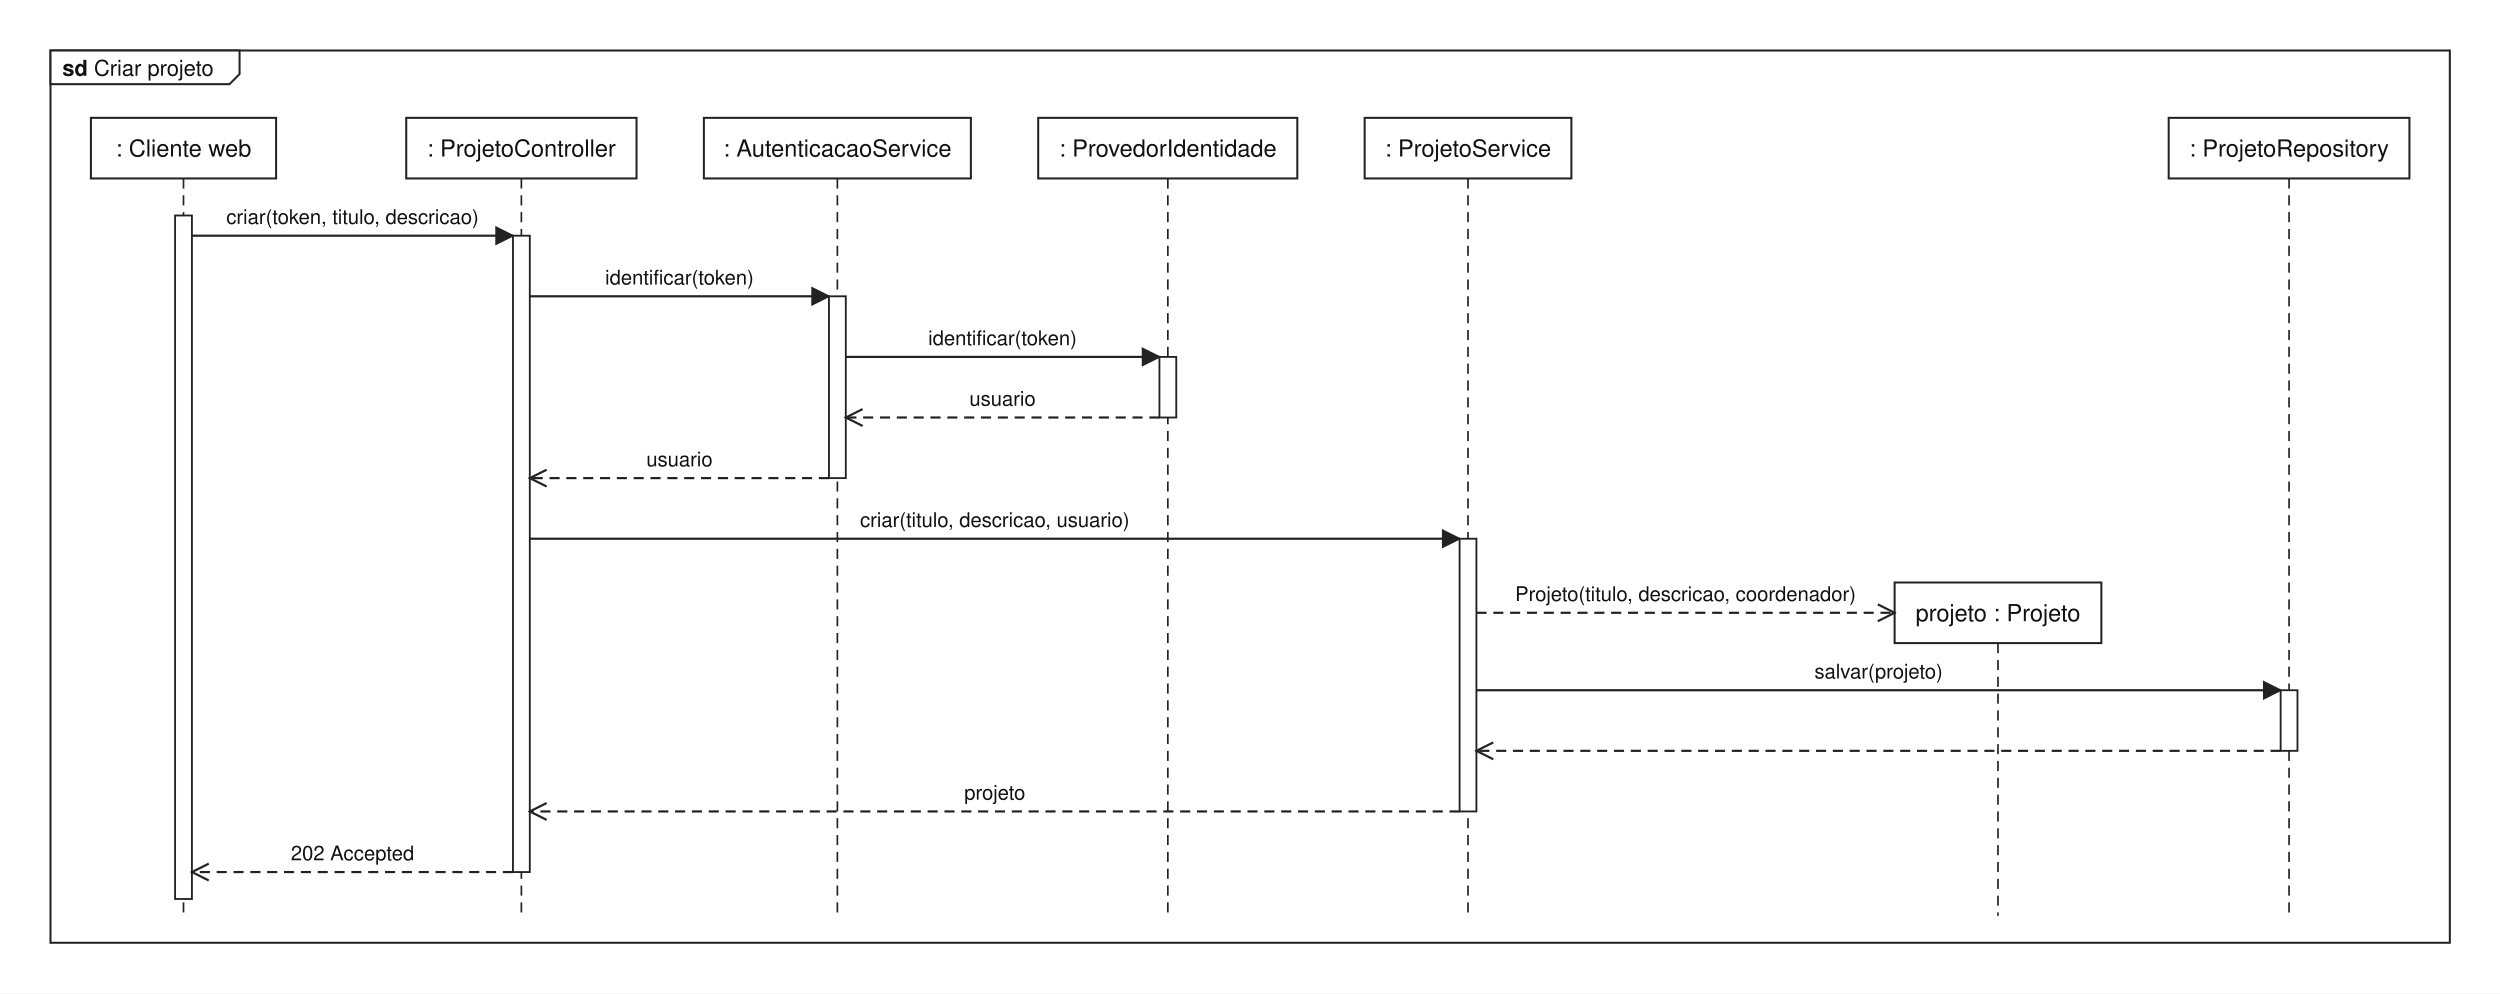
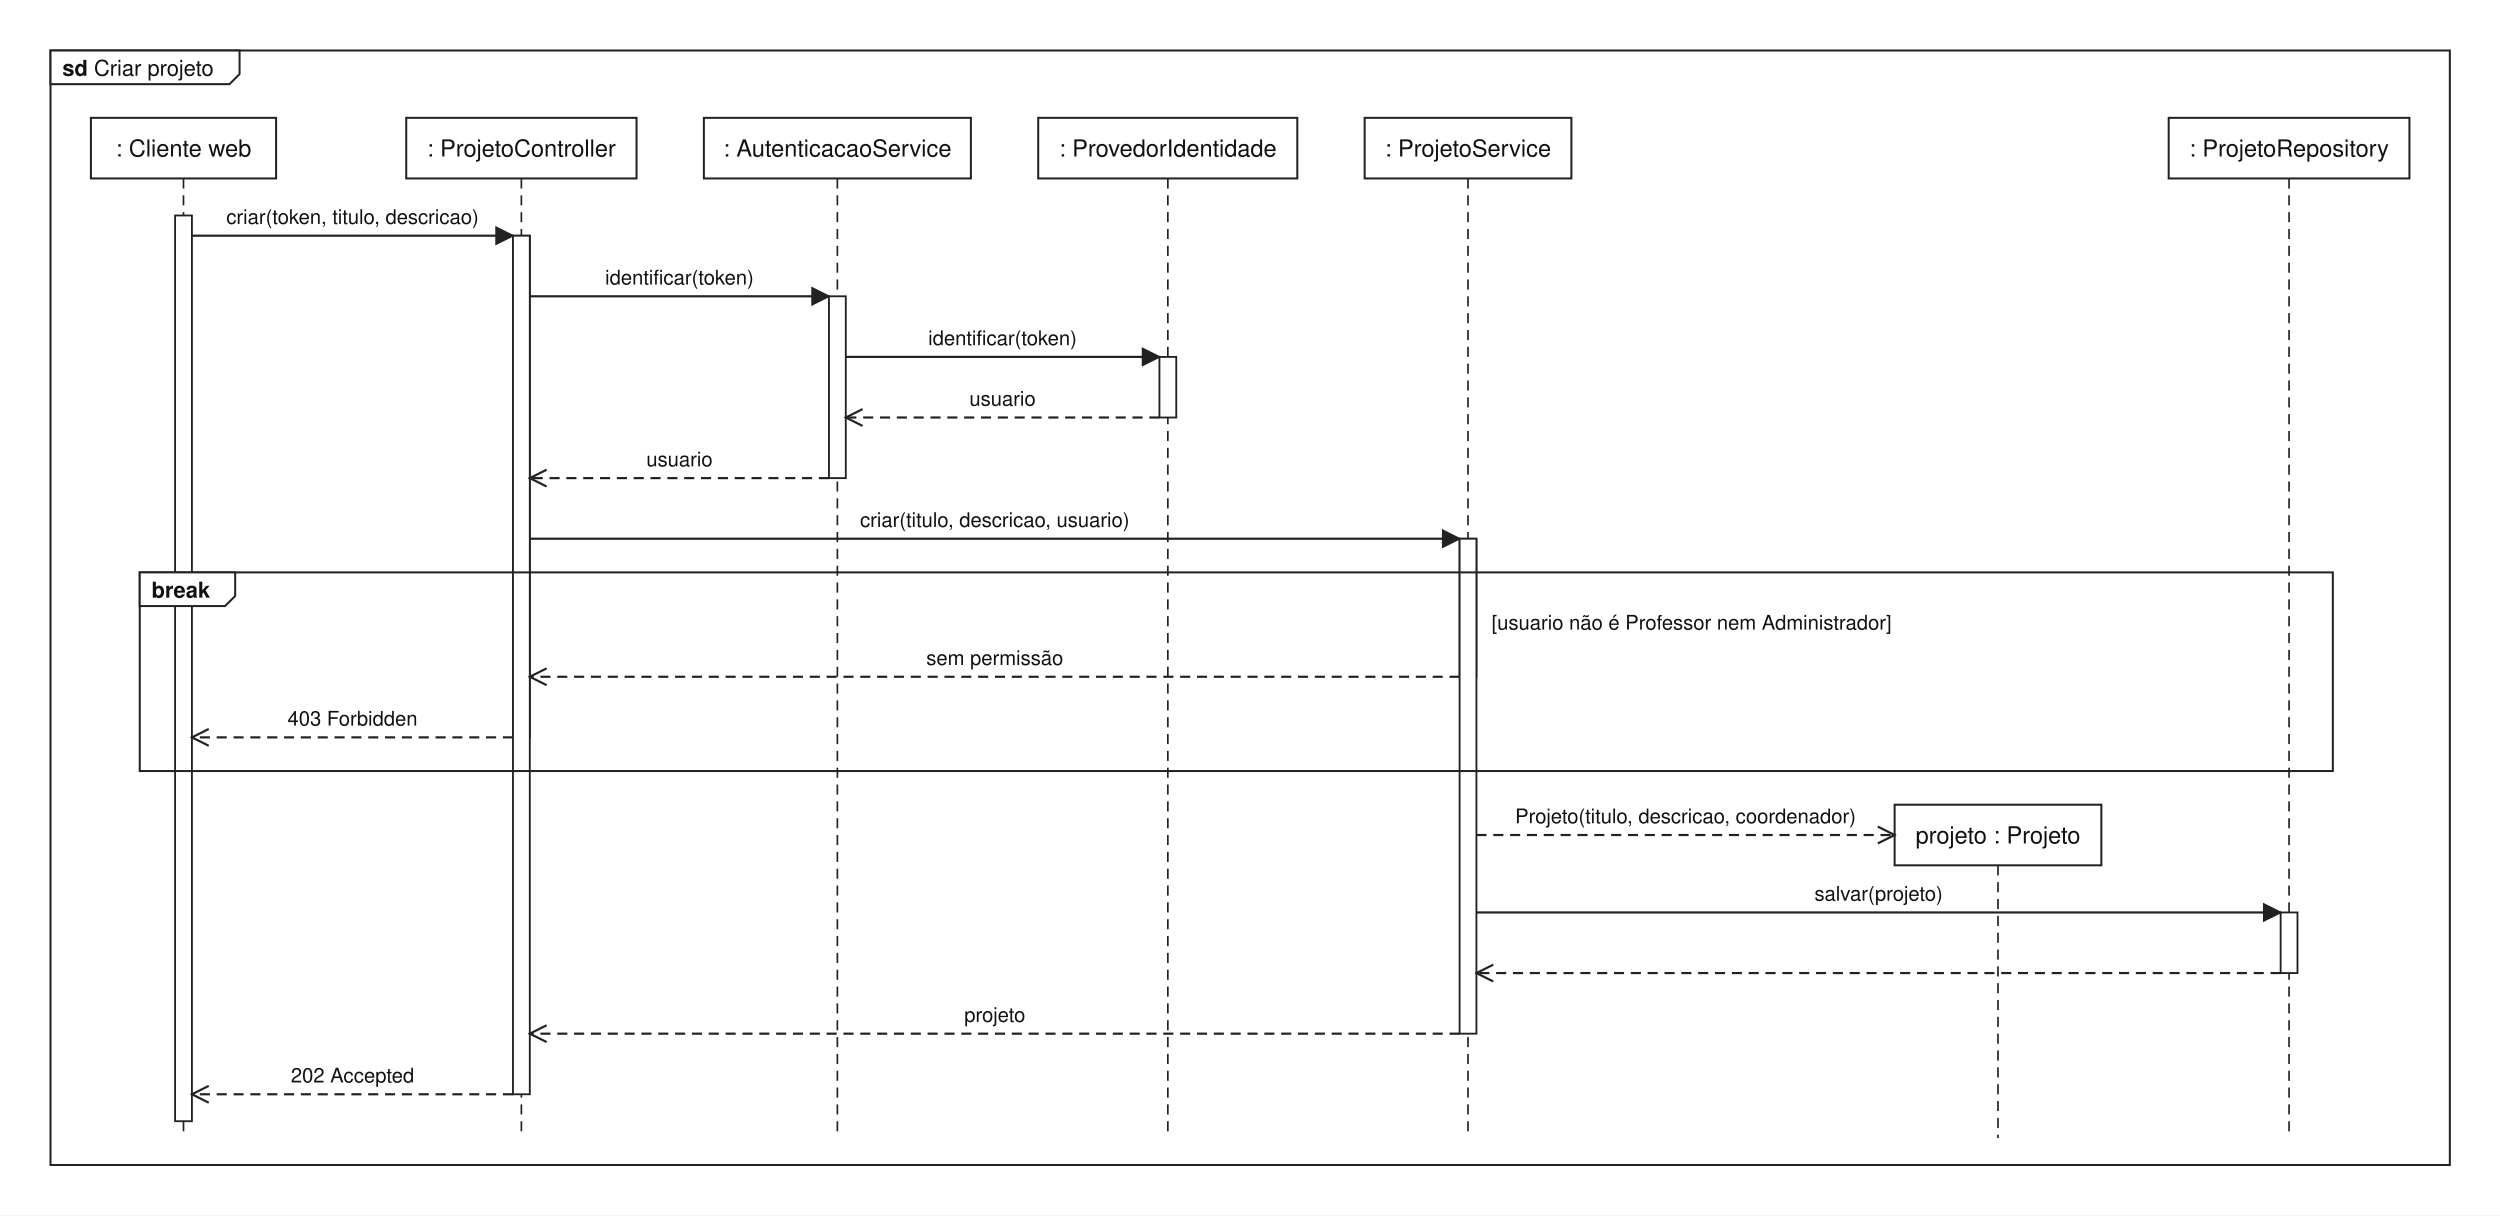
- <svg xmlns="http://www.w3.org/2000/svg" width="1485" height="590" viewBox="0 0 1485 590" font-family="Helvetica, Arial, 'Liberation Sans', sans-serif">
+ <svg xmlns="http://www.w3.org/2000/svg" width="1485" height="722" viewBox="0 0 1485 722" font-family="Helvetica, Arial, 'Liberation Sans', sans-serif">
  <defs>
    <marker id="seta" viewBox="0 0 12 12" refX="11" refY="6" markerWidth="12" markerHeight="12" orient="auto-start-reverse" markerUnits="userSpaceOnUse">
      <path d="M1,1 L11,6 L1,11" fill="none" stroke="#222" stroke-width="1.3" />
    </marker>
    <marker id="seta_cheia" viewBox="0 0 12 12" refX="11" refY="6" markerWidth="12" markerHeight="12" orient="auto-start-reverse" markerUnits="userSpaceOnUse">
      <path d="M1,1 L11,6 L1,11 Z" fill="#222" stroke="#222" stroke-width="1" />
    </marker>
    <marker id="triangulo" viewBox="0 0 16 16" refX="15" refY="8" markerWidth="16" markerHeight="16" orient="auto-start-reverse" markerUnits="userSpaceOnUse">
      <path d="M1,1 L15,8 L1,15 Z" fill="#fff" stroke="#222" stroke-width="1.3" />
    </marker>
    <marker id="losango" viewBox="0 0 22 12" refX="21" refY="6" markerWidth="22" markerHeight="12" orient="auto-start-reverse" markerUnits="userSpaceOnUse">
      <path d="M1,6 L11,1 L21,6 L11,11 Z" fill="#222" stroke="#222" stroke-width="1.2" />
    </marker>
    <marker id="losango_vazio" viewBox="0 0 22 12" refX="21" refY="6" markerWidth="22" markerHeight="12" orient="auto-start-reverse" markerUnits="userSpaceOnUse">
      <path d="M1,6 L11,1 L21,6 L11,11 Z" fill="#fff" stroke="#222" stroke-width="1.2" />
    </marker>
  </defs>
-   <rect width="1485" height="590" fill="#fff" />
-   <rect x="30.0" y="30.0" width="1425.2" height="530.0" fill="none" stroke="#222" stroke-width="1.2" />
+   <rect width="1485" height="722" fill="#fff" />
+   <rect x="30.0" y="30.0" width="1425.2" height="662.0" fill="none" stroke="#222" stroke-width="1.2" />
  <path d="M30.0,30.0 H142.3 V44.0 L136.3,50.0 H30.0 Z" fill="#fff" stroke="#222" stroke-width="1.2" />
  <text x="37.0" y="45.0" font-size="13" text-anchor="start" font-weight="bold" font-style="normal" fill="#111">sd</text>
  <text x="55.8" y="45.0" font-size="13" text-anchor="start" font-weight="normal" font-style="normal" fill="#111">Criar projeto</text>
-   <line x1="109.0" y1="106.0" x2="109.0" y2="544.0" stroke="#222" stroke-width="1" stroke-dasharray="6,4" />
-   <line x1="309.7" y1="106.0" x2="309.7" y2="544.0" stroke="#222" stroke-width="1" stroke-dasharray="6,4" />
-   <line x1="497.4" y1="106.0" x2="497.4" y2="544.0" stroke="#222" stroke-width="1" stroke-dasharray="6,4" />
-   <line x1="693.7" y1="106.0" x2="693.7" y2="544.0" stroke="#222" stroke-width="1" stroke-dasharray="6,4" />
-   <line x1="872.0" y1="106.0" x2="872.0" y2="544.0" stroke="#222" stroke-width="1" stroke-dasharray="6,4" />
-   <line x1="1186.8" y1="382.0" x2="1186.8" y2="544.0" stroke="#222" stroke-width="1" stroke-dasharray="6,4" />
-   <line x1="1359.7" y1="106.0" x2="1359.7" y2="544.0" stroke="#222" stroke-width="1" stroke-dasharray="6,4" />
+   <line x1="109.0" y1="106.0" x2="109.0" y2="676.0" stroke="#222" stroke-width="1" stroke-dasharray="6,4" />
+   <line x1="309.7" y1="106.0" x2="309.7" y2="676.0" stroke="#222" stroke-width="1" stroke-dasharray="6,4" />
+   <line x1="497.4" y1="106.0" x2="497.4" y2="676.0" stroke="#222" stroke-width="1" stroke-dasharray="6,4" />
+   <line x1="693.7" y1="106.0" x2="693.7" y2="676.0" stroke="#222" stroke-width="1" stroke-dasharray="6,4" />
+   <line x1="872.0" y1="106.0" x2="872.0" y2="676.0" stroke="#222" stroke-width="1" stroke-dasharray="6,4" />
+   <line x1="1186.8" y1="514.0" x2="1186.8" y2="676.0" stroke="#222" stroke-width="1" stroke-dasharray="6,4" />
+   <line x1="1359.7" y1="106.0" x2="1359.7" y2="676.0" stroke="#222" stroke-width="1" stroke-dasharray="6,4" />
  <rect x="54.0" y="70.0" width="110.0" height="36.0" fill="#fff" stroke="#222" stroke-width="1.2" />
  <text x="109.0" y="93.0" font-size="14" text-anchor="middle" font-weight="normal" font-style="normal" fill="#111">: Cliente web</text>
  <rect x="241.3" y="70.0" width="136.8" height="36.0" fill="#fff" stroke="#222" stroke-width="1.2" />
  <text x="309.7" y="93.0" font-size="14" text-anchor="middle" font-weight="normal" font-style="normal" fill="#111">: ProjetoController</text>
  <rect x="418.1" y="70.0" width="158.6" height="36.0" fill="#fff" stroke="#222" stroke-width="1.2" />
  <text x="497.4" y="93.0" font-size="14" text-anchor="middle" font-weight="normal" font-style="normal" fill="#111">: AutenticacaoService</text>
  <rect x="616.7" y="70.0" width="153.9" height="36.0" fill="#fff" stroke="#222" stroke-width="1.2" />
  <text x="693.7" y="93.0" font-size="14" text-anchor="middle" font-weight="normal" font-style="normal" fill="#111">: ProvedorIdentidade</text>
  <rect x="810.6" y="70.0" width="122.8" height="36.0" fill="#fff" stroke="#222" stroke-width="1.2" />
  <text x="872.0" y="93.0" font-size="14" text-anchor="middle" font-weight="normal" font-style="normal" fill="#111">: ProjetoService</text>
-   <rect x="1125.4" y="346.0" width="122.8" height="36.0" fill="#fff" stroke="#222" stroke-width="1.2" />
-   <text x="1186.8" y="369.0" font-size="14" text-anchor="middle" font-weight="normal" font-style="normal" fill="#111">projeto : Projeto</text>
+   <rect x="1125.4" y="478.0" width="122.8" height="36.0" fill="#fff" stroke="#222" stroke-width="1.2" />
+   <text x="1186.8" y="501.0" font-size="14" text-anchor="middle" font-weight="normal" font-style="normal" fill="#111">projeto : Projeto</text>
  <rect x="1288.2" y="70.0" width="143.0" height="36.0" fill="#fff" stroke="#222" stroke-width="1.2" />
  <text x="1359.7" y="93.0" font-size="14" text-anchor="middle" font-weight="normal" font-style="normal" fill="#111">: ProjetoRepository</text>
  <rect x="688.7" y="212.0" width="10.0" height="36.0" fill="#fff" stroke="#222" stroke-width="1.1" />
  <rect x="492.4" y="176.0" width="10.0" height="108.0" fill="#fff" stroke="#222" stroke-width="1.1" />
-   <rect x="1354.7" y="410.0" width="10.0" height="36.0" fill="#fff" stroke="#222" stroke-width="1.1" />
-   <rect x="867.0" y="320.0" width="10.0" height="162.0" fill="#fff" stroke="#222" stroke-width="1.1" />
-   <rect x="304.7" y="140.0" width="10.0" height="378.0" fill="#fff" stroke="#222" stroke-width="1.1" />
-   <rect x="104.0" y="128.0" width="10.0" height="406.0" fill="#fff" stroke="#222" stroke-width="1.1" />
+   <rect x="867.0" y="320.0" width="10.0" height="82.0" fill="#fff" stroke="#222" stroke-width="1.1" />
+   <rect x="304.7" y="140.0" width="10.0" height="298.0" fill="#fff" stroke="#222" stroke-width="1.1" />
+   <rect x="1354.7" y="542.0" width="10.0" height="36.0" fill="#fff" stroke="#222" stroke-width="1.1" />
+   <rect x="867.0" y="320.0" width="10.0" height="294.0" fill="#fff" stroke="#222" stroke-width="1.1" />
+   <rect x="304.7" y="140.0" width="10.0" height="510.0" fill="#fff" stroke="#222" stroke-width="1.1" />
+   <rect x="104.0" y="128.0" width="10.0" height="538.0" fill="#fff" stroke="#222" stroke-width="1.1" />
+   <rect x="83.0" y="340.0" width="1302.7" height="118.0" fill="none" stroke="#222" stroke-width="1.2" />
+   <path d="M83.0,340.0 H139.7 V354.0 L133.7,360.0 H83.0 Z" fill="#fff" stroke="#222" stroke-width="1.2" />
+   <text x="90.0" y="355.0" font-size="13" text-anchor="start" font-weight="bold" font-style="normal" fill="#111">break</text>
+   <text x="886.0" y="374.0" font-size="12" text-anchor="start" stroke="#fff" stroke-width="5" stroke-linejoin="round" paint-order="stroke" font-weight="normal" font-style="normal" fill="#111">[usuario não é Professor nem Administrador]</text>
  <polyline points="114.0,140.0 304.7,140.0" fill="none" stroke="#222" stroke-width="1.3" marker-end="url(#seta_cheia)" />
  <text x="209.4" y="133.0" font-size="12" text-anchor="middle" stroke="#fff" stroke-width="5" stroke-linejoin="round" paint-order="stroke" font-weight="normal" font-style="normal" fill="#111">criar(token, titulo, descricao)</text>
  <polyline points="314.7,176.0 492.4,176.0" fill="none" stroke="#222" stroke-width="1.3" marker-end="url(#seta_cheia)" />
  <text x="403.6" y="169.0" font-size="12" text-anchor="middle" stroke="#fff" stroke-width="5" stroke-linejoin="round" paint-order="stroke" font-weight="normal" font-style="normal" fill="#111">identificar(token)</text>
  <polyline points="502.4,212.0 688.7,212.0" fill="none" stroke="#222" stroke-width="1.3" marker-end="url(#seta_cheia)" />
  <text x="595.5" y="205.0" font-size="12" text-anchor="middle" stroke="#fff" stroke-width="5" stroke-linejoin="round" paint-order="stroke" font-weight="normal" font-style="normal" fill="#111">identificar(token)</text>
  <polyline points="688.7,248.0 502.4,248.0" fill="none" stroke="#222" stroke-width="1.3" stroke-dasharray="6,4" marker-end="url(#seta)" />
  <text x="595.5" y="241.0" font-size="12" text-anchor="middle" stroke="#fff" stroke-width="5" stroke-linejoin="round" paint-order="stroke" font-weight="normal" font-style="normal" fill="#111">usuario</text>
  <polyline points="492.4,284.0 314.7,284.0" fill="none" stroke="#222" stroke-width="1.3" stroke-dasharray="6,4" marker-end="url(#seta)" />
  <text x="403.6" y="277.0" font-size="12" text-anchor="middle" stroke="#fff" stroke-width="5" stroke-linejoin="round" paint-order="stroke" font-weight="normal" font-style="normal" fill="#111">usuario</text>
  <polyline points="314.7,320.0 867.0,320.0" fill="none" stroke="#222" stroke-width="1.3" marker-end="url(#seta_cheia)" />
  <text x="590.9" y="313.0" font-size="12" text-anchor="middle" stroke="#fff" stroke-width="5" stroke-linejoin="round" paint-order="stroke" font-weight="normal" font-style="normal" fill="#111">criar(titulo, descricao, usuario)</text>
-   <polyline points="877.0,364.0 1125.4,364.0" fill="none" stroke="#222" stroke-width="1.3" stroke-dasharray="6,4" marker-end="url(#seta)" />
-   <text x="1001.2" y="357.0" font-size="12" text-anchor="middle" stroke="#fff" stroke-width="5" stroke-linejoin="round" paint-order="stroke" font-weight="normal" font-style="normal" fill="#111">Projeto(titulo, descricao, coordenador)</text>
-   <polyline points="877.0,410.0 1354.7,410.0" fill="none" stroke="#222" stroke-width="1.3" marker-end="url(#seta_cheia)" />
-   <text x="1115.9" y="403.0" font-size="12" text-anchor="middle" stroke="#fff" stroke-width="5" stroke-linejoin="round" paint-order="stroke" font-weight="normal" font-style="normal" fill="#111">salvar(projeto)</text>
-   <polyline points="1354.7,446.0 877.0,446.0" fill="none" stroke="#222" stroke-width="1.3" stroke-dasharray="6,4" marker-end="url(#seta)" />
-   <text x="1115.9" y="439.0" font-size="12" text-anchor="middle" stroke="#fff" stroke-width="5" stroke-linejoin="round" paint-order="stroke" font-weight="normal" font-style="normal" fill="#111" />
-   <polyline points="867.0,482.0 314.7,482.0" fill="none" stroke="#222" stroke-width="1.3" stroke-dasharray="6,4" marker-end="url(#seta)" />
-   <text x="590.9" y="475.0" font-size="12" text-anchor="middle" stroke="#fff" stroke-width="5" stroke-linejoin="round" paint-order="stroke" font-weight="normal" font-style="normal" fill="#111">projeto</text>
-   <polyline points="304.7,518.0 114.0,518.0" fill="none" stroke="#222" stroke-width="1.3" stroke-dasharray="6,4" marker-end="url(#seta)" />
-   <text x="209.4" y="511.0" font-size="12" text-anchor="middle" stroke="#fff" stroke-width="5" stroke-linejoin="round" paint-order="stroke" font-weight="normal" font-style="normal" fill="#111">202 Accepted</text>
+   <polyline points="867.0,402.0 314.7,402.0" fill="none" stroke="#222" stroke-width="1.3" stroke-dasharray="6,4" marker-end="url(#seta)" />
+   <text x="590.9" y="395.0" font-size="12" text-anchor="middle" stroke="#fff" stroke-width="5" stroke-linejoin="round" paint-order="stroke" font-weight="normal" font-style="normal" fill="#111">sem permissão</text>
+   <polyline points="304.7,438.0 114.0,438.0" fill="none" stroke="#222" stroke-width="1.3" stroke-dasharray="6,4" marker-end="url(#seta)" />
+   <text x="209.4" y="431.0" font-size="12" text-anchor="middle" stroke="#fff" stroke-width="5" stroke-linejoin="round" paint-order="stroke" font-weight="normal" font-style="normal" fill="#111">403 Forbidden</text>
+   <polyline points="877.0,496.0 1125.4,496.0" fill="none" stroke="#222" stroke-width="1.3" stroke-dasharray="6,4" marker-end="url(#seta)" />
+   <text x="1001.2" y="489.0" font-size="12" text-anchor="middle" stroke="#fff" stroke-width="5" stroke-linejoin="round" paint-order="stroke" font-weight="normal" font-style="normal" fill="#111">Projeto(titulo, descricao, coordenador)</text>
+   <polyline points="877.0,542.0 1354.7,542.0" fill="none" stroke="#222" stroke-width="1.3" marker-end="url(#seta_cheia)" />
+   <text x="1115.9" y="535.0" font-size="12" text-anchor="middle" stroke="#fff" stroke-width="5" stroke-linejoin="round" paint-order="stroke" font-weight="normal" font-style="normal" fill="#111">salvar(projeto)</text>
+   <polyline points="1354.7,578.0 877.0,578.0" fill="none" stroke="#222" stroke-width="1.3" stroke-dasharray="6,4" marker-end="url(#seta)" />
+   <text x="1115.9" y="571.0" font-size="12" text-anchor="middle" stroke="#fff" stroke-width="5" stroke-linejoin="round" paint-order="stroke" font-weight="normal" font-style="normal" fill="#111" />
+   <polyline points="867.0,614.0 314.7,614.0" fill="none" stroke="#222" stroke-width="1.3" stroke-dasharray="6,4" marker-end="url(#seta)" />
+   <text x="590.9" y="607.0" font-size="12" text-anchor="middle" stroke="#fff" stroke-width="5" stroke-linejoin="round" paint-order="stroke" font-weight="normal" font-style="normal" fill="#111">projeto</text>
+   <polyline points="304.7,650.0 114.0,650.0" fill="none" stroke="#222" stroke-width="1.3" stroke-dasharray="6,4" marker-end="url(#seta)" />
+   <text x="209.4" y="643.0" font-size="12" text-anchor="middle" stroke="#fff" stroke-width="5" stroke-linejoin="round" paint-order="stroke" font-weight="normal" font-style="normal" fill="#111">202 Accepted</text>
</svg>
